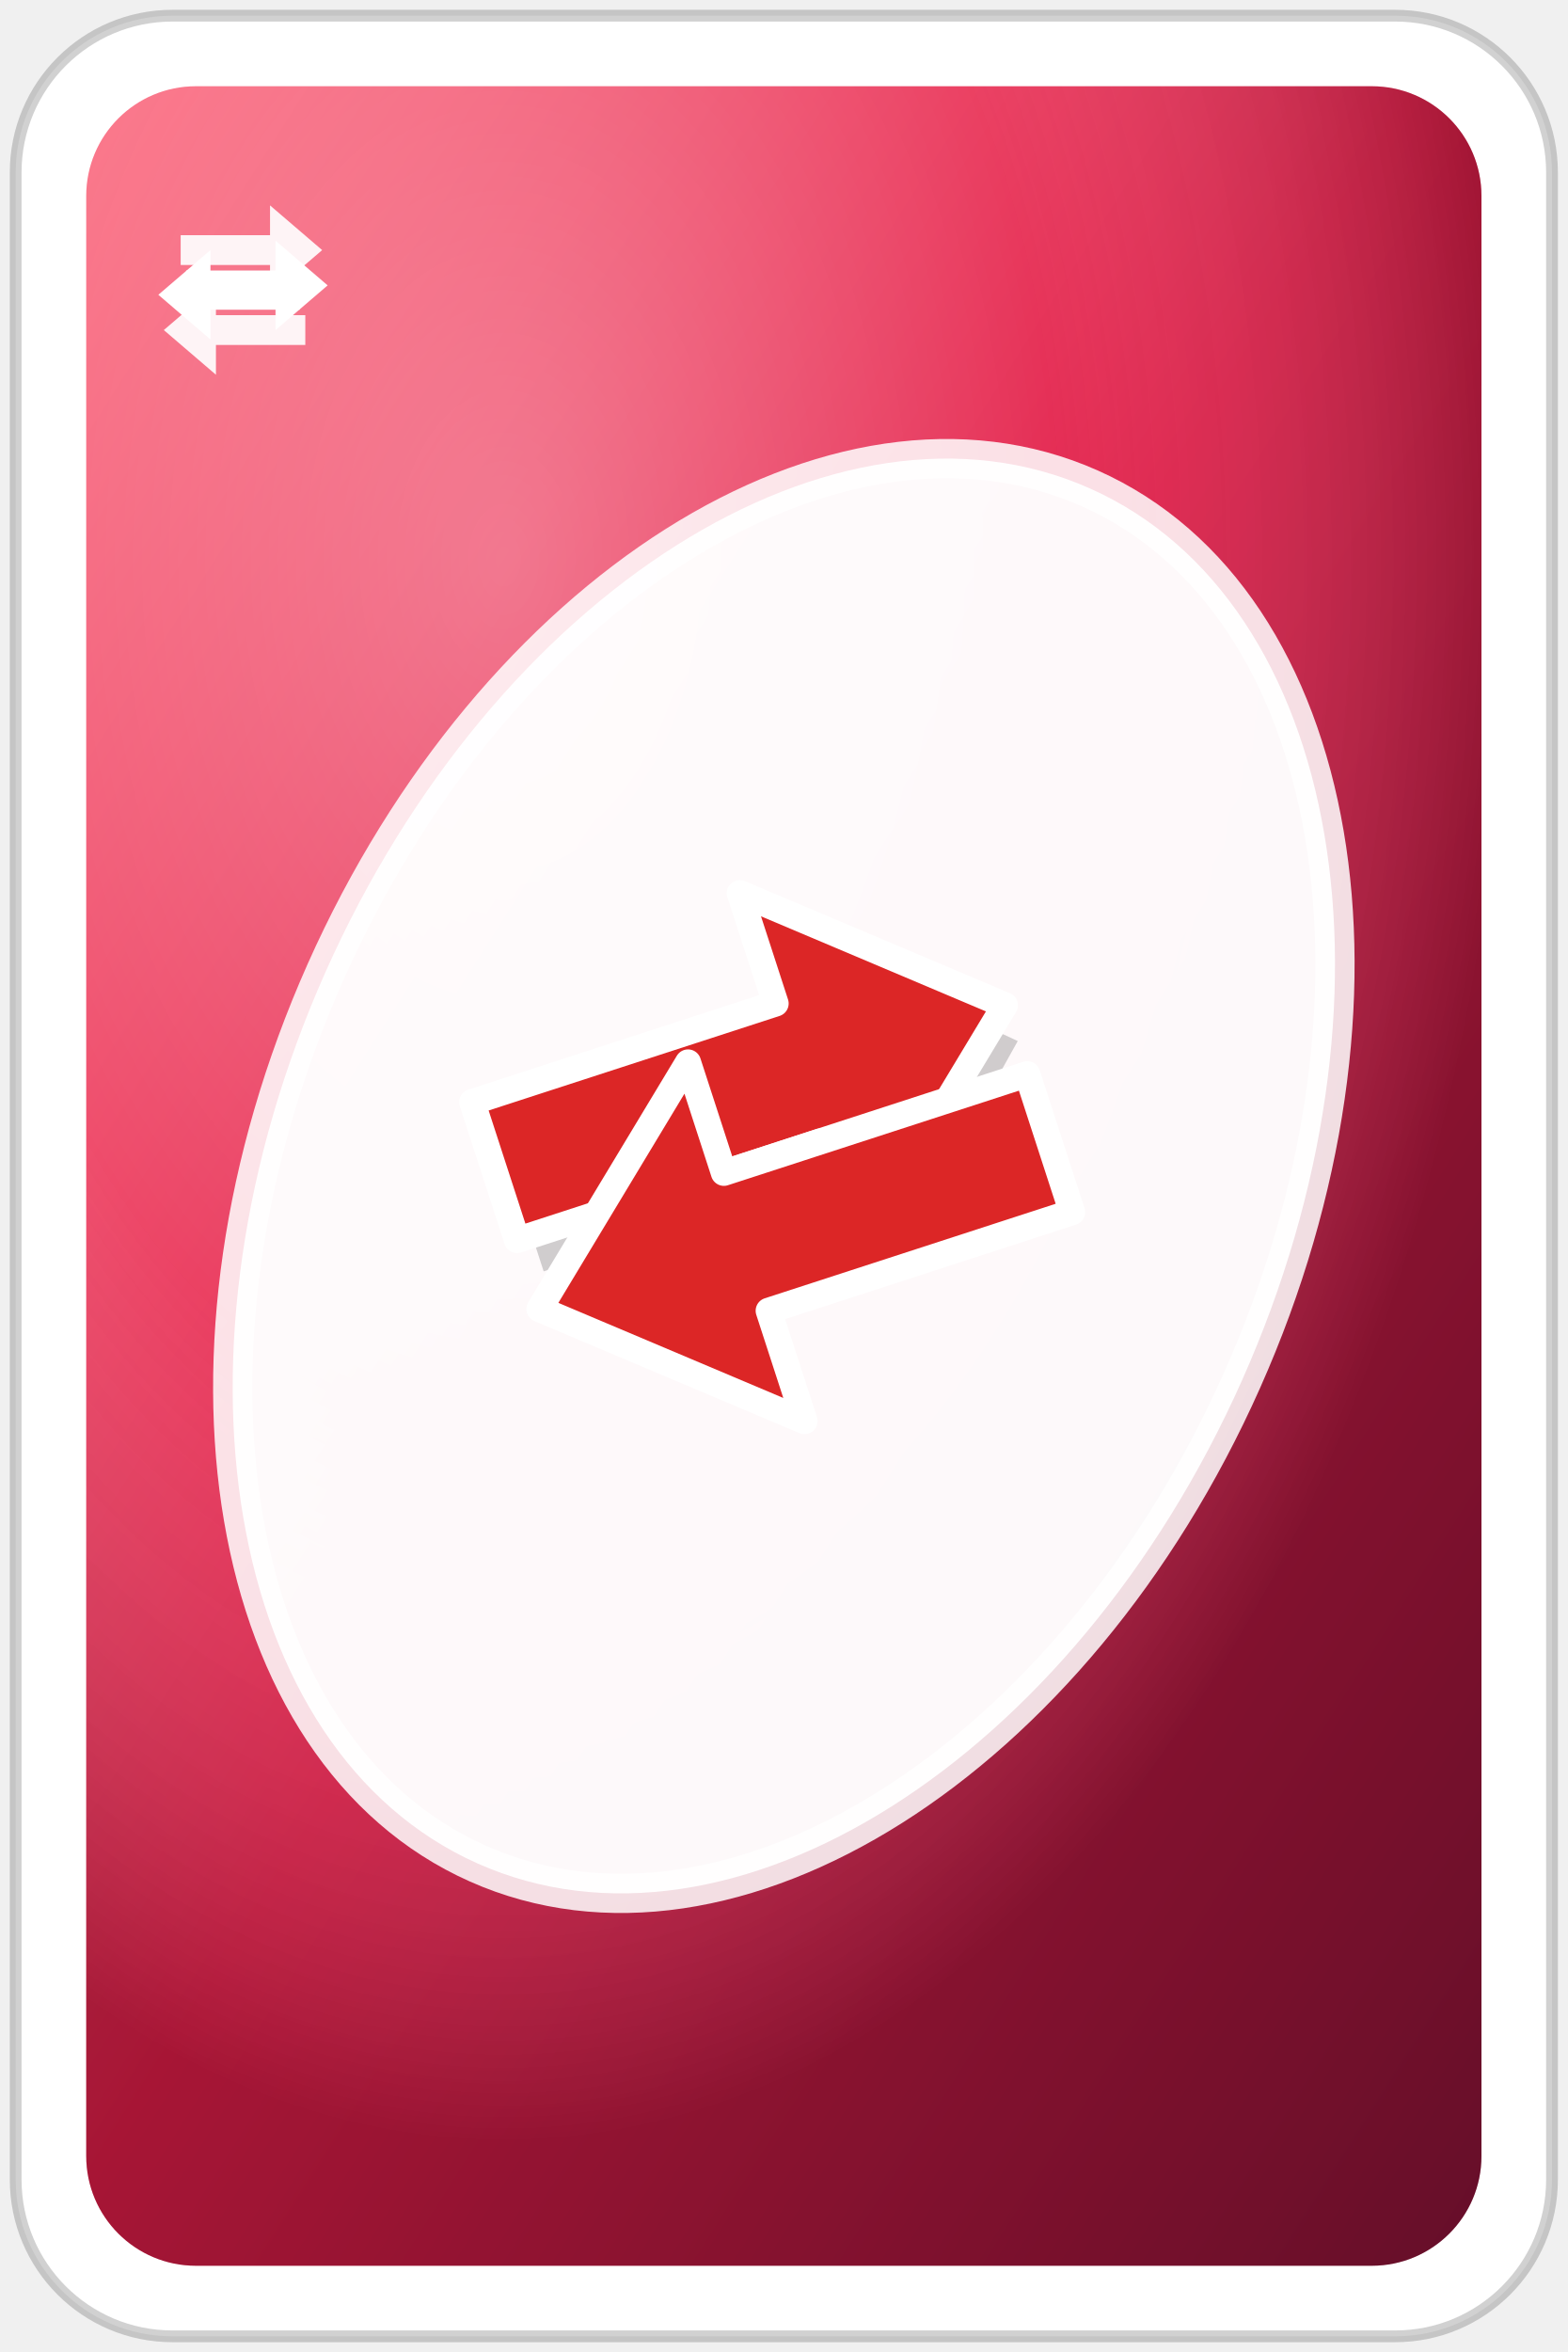
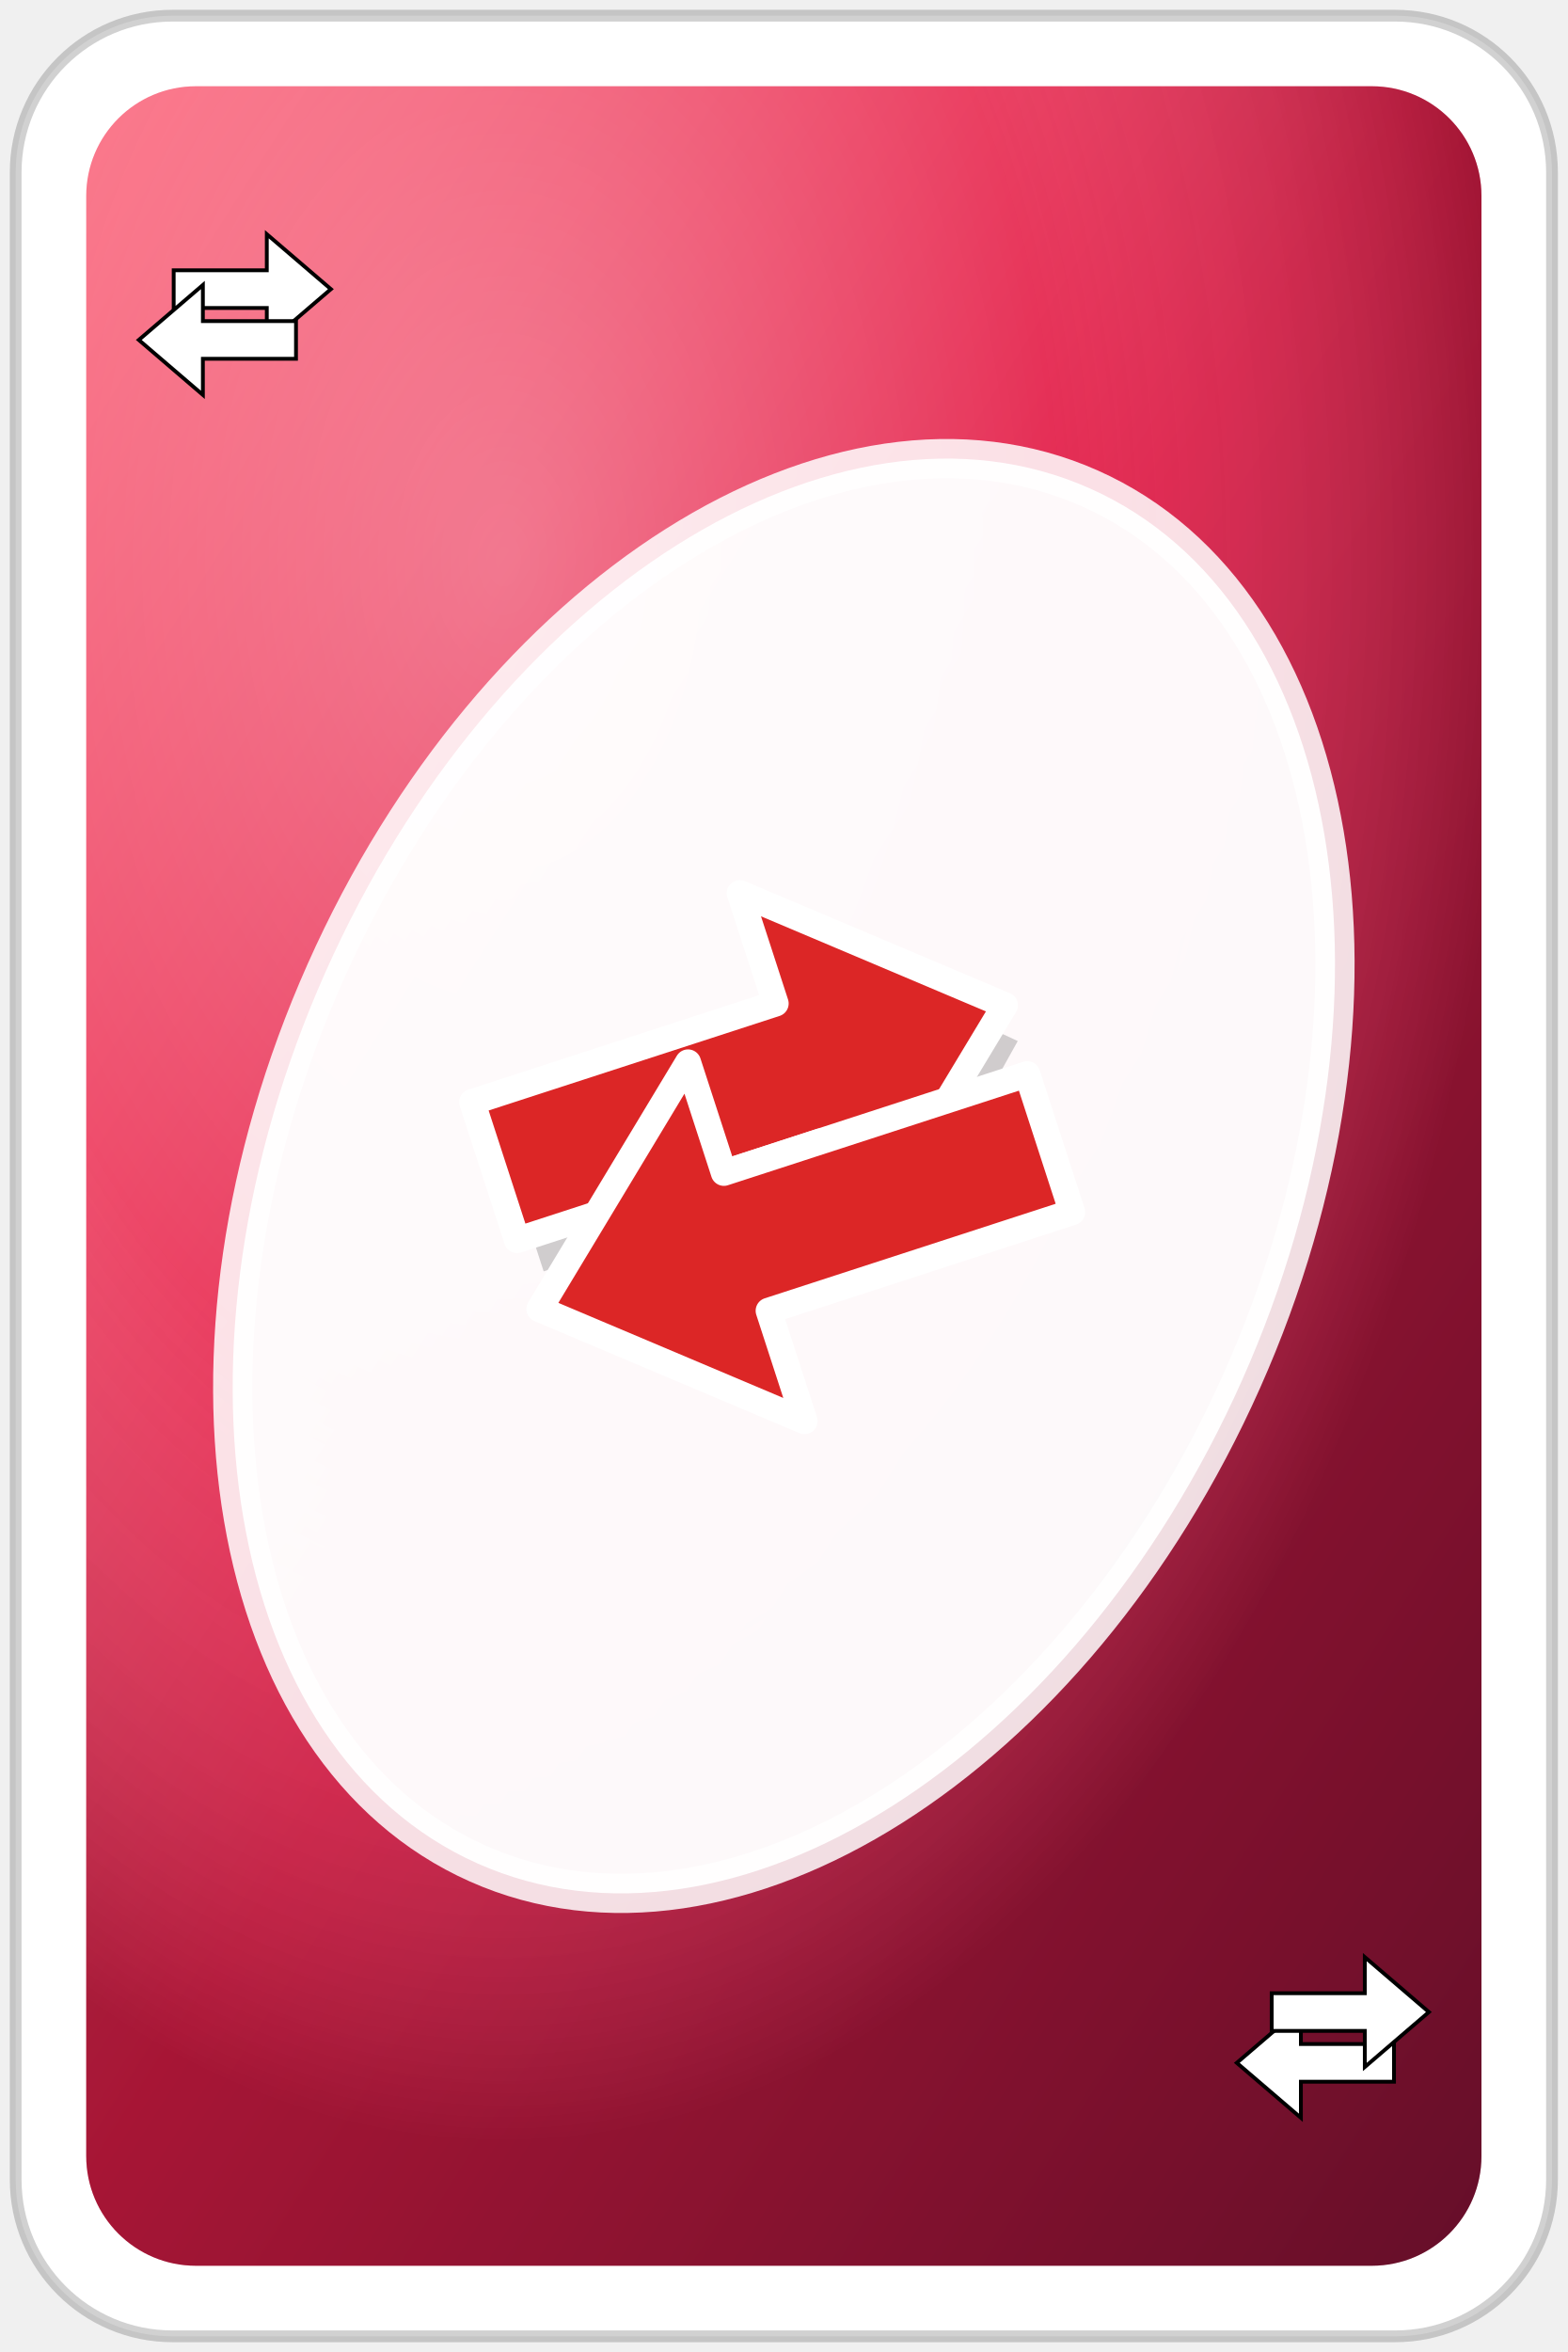
<svg xmlns="http://www.w3.org/2000/svg" viewBox="0 0 200 300" width="200" height="300">
  <defs>
    <linearGradient id="bgGrad" x1="0%" y1="0%" x2="100%" y2="100%">
      <stop offset="0%" stop-color="#FB7185" />
      <stop offset="48%" stop-color="#E11D48" />
      <stop offset="100%" stop-color="#881337" />
    </linearGradient>
    <radialGradient id="satinSheen" cx="30%" cy="22%" r="72%">
      <stop offset="0%" stop-color="rgba(255,255,255,0.28)" />
      <stop offset="55%" stop-color="rgba(255,255,255,0.04)" />
      <stop offset="100%" stop-color="rgba(0,0,0,0.26)" />
    </radialGradient>
    <clipPath id="wildClip">
      <ellipse cx="0" cy="0" rx="58" ry="88" />
    </clipPath>
  </defs>
  <rect x="2" y="2" width="196" height="296" rx="20" fill="#FFFFFF" stroke="rgba(0,0,0,0.18)" stroke-width="1.5" />
  <rect x="11" y="11" width="178" height="278" rx="14" fill="url(#bgGrad)" />
  <rect x="11" y="11" width="178" height="278" rx="14" fill="url(#satinSheen)" />
  <ellipse cx="100" cy="150" rx="64" ry="96" transform="rotate(24 100 150)" fill="rgba(255,255,255,0.97)" stroke="rgba(255,255,255,0.85)" stroke-width="5" />
  <g transform="translate(100,150) rotate(-18)">
    <g transform="translate(-44, -46) scale(3.7)" opacity="0.18">
      <path d="M3 8 L14 8 L14 4 L21 10.5 L14 17 L14 13 L3 13 Z" fill="#000" />
      <path d="M21 17 L10 17 L10 21 L3 14.5 L10 8 L10 12 L21 12 Z" fill="#000" />
    </g>
    <g transform="translate(-46, -49) scale(3.7)">
      <path d="M3 7.5 L14 7.5 L14 3.5 L21.5 10 L14 16.5 L14 12.5 L3 12.5 Z" fill="#DC2626" stroke="#FFFFFF" stroke-width="0.9" stroke-linejoin="round" />
      <path d="M21.5 17.5 L10.5 17.5 L10.5 21.5 L3 15 L10.5 8.5 L10.5 12.5 L21.5 12.5 Z" fill="#DC2626" stroke="#FFFFFF" stroke-width="0.9" stroke-linejoin="round" />
    </g>
  </g>
-   <g transform="translate(19, 25) scale(0.95)">
-     <path d="M5 10 L17 10 L17 6 L24 12 L17 18 L17 14 L5 14 Z" fill="#FFFFFF" />
-     <path d="M21 16 L9 16 L9 12 L2 18 L9 24 L9 20 L21 20 Z" fill="#FFFFFF" opacity="0.92" />
+   <g transform="translate(30, 38)">
+     <g transform="translate(-13,-13) scale(1.08)">
+       <path d="M5 9 L16 9 L16 5 L23 11 L16 17 L16 13 L5 13 Z" fill="#FFFFFF" stroke="#000" stroke-width="0.9" paint-order="stroke" />
+       <path d="M19 15 L8 15 L8 11 L1 17 L8 23 L8 19 L19 19 Z" fill="#FFFFFF" stroke="#000" stroke-width="0.9" paint-order="stroke" />
+     </g>
  </g>
-   <g transform="rotate(180 100 150)">
-     <g transform="translate(157, 251) scale(0.95)">
-       <path d="M5 10 L17 10 L17 6 L24 12 L17 18 L17 14 L5 14 Z" fill="#FFFFFF" />
-       <path d="M21 16 L9 16 L9 12 L2 18 L9 24 L9 20 L21 20 Z" fill="#FFFFFF" opacity="0.92" />
+   <g transform="translate(170, 262) rotate(180)">
+     <g transform="translate(-13,-13) scale(1.08)">
+       <path d="M5 9 L16 9 L16 5 L23 11 L16 17 L16 13 L5 13 Z" fill="#FFFFFF" stroke="#000" stroke-width="0.9" paint-order="stroke" />
+       <path d="M19 15 L8 15 L8 11 L1 17 L8 23 L8 19 L19 19 Z" fill="#FFFFFF" stroke="#000" stroke-width="0.9" paint-order="stroke" />
    </g>
  </g>
</svg>
